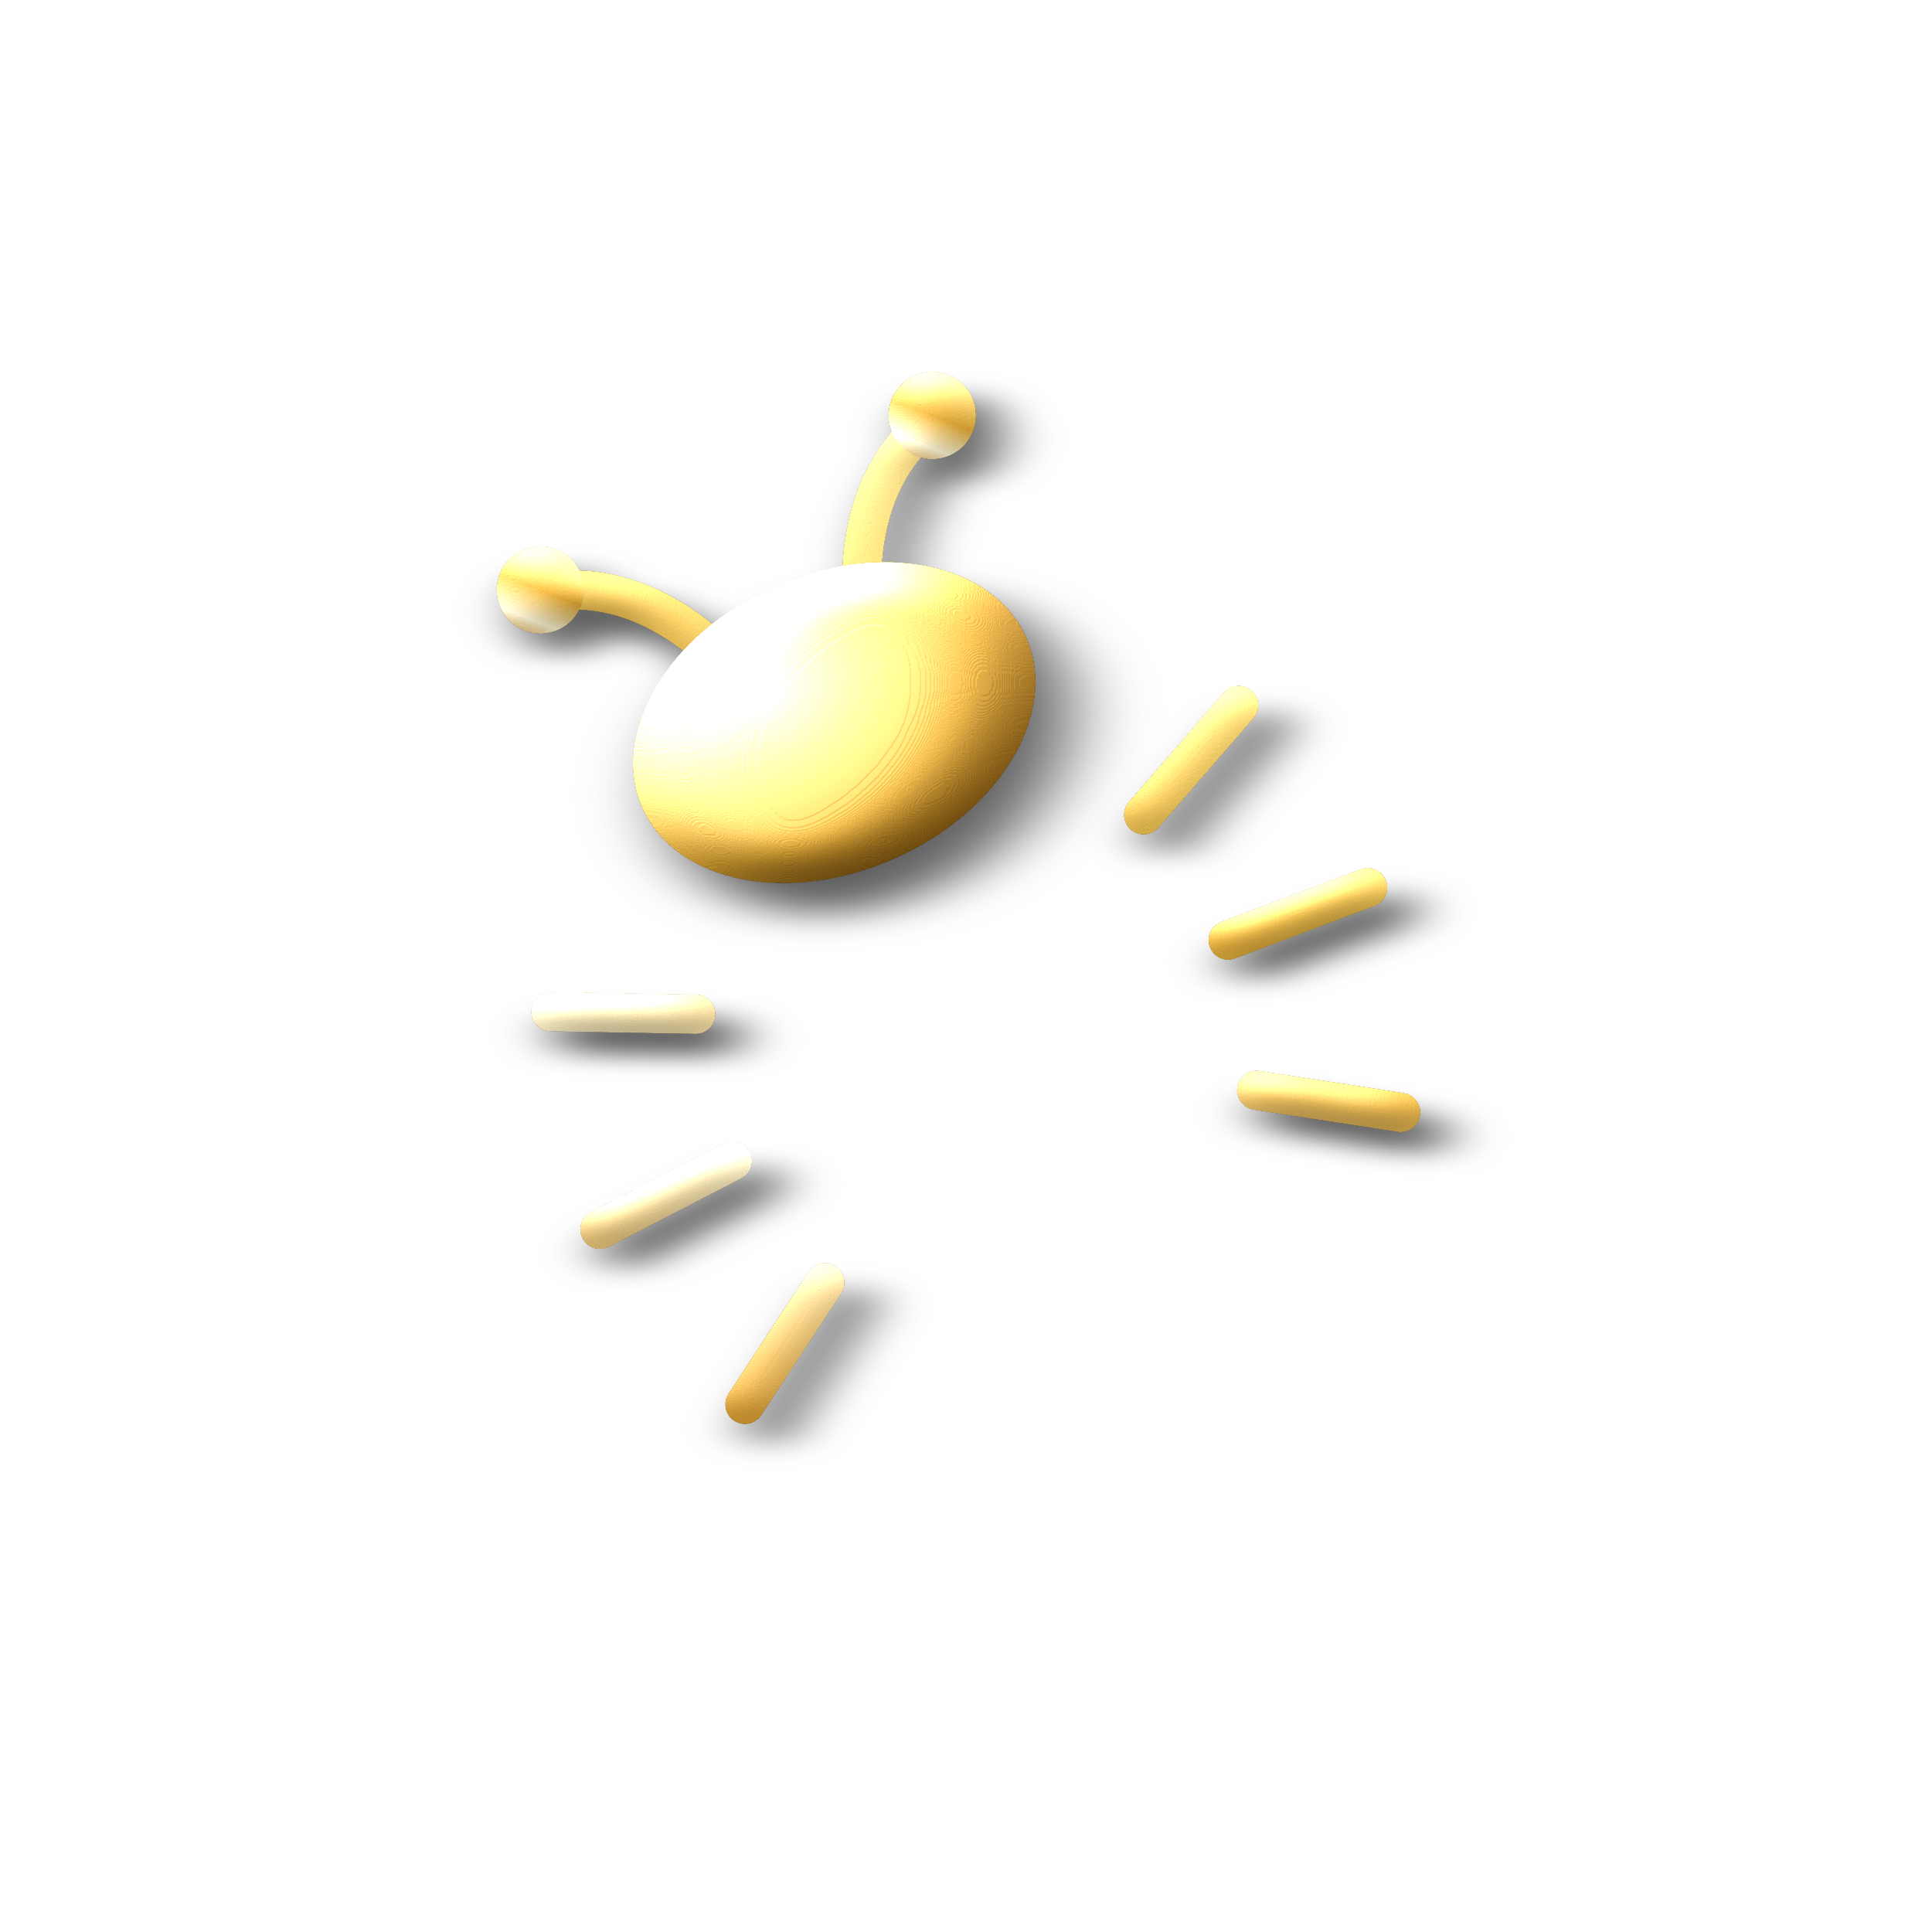
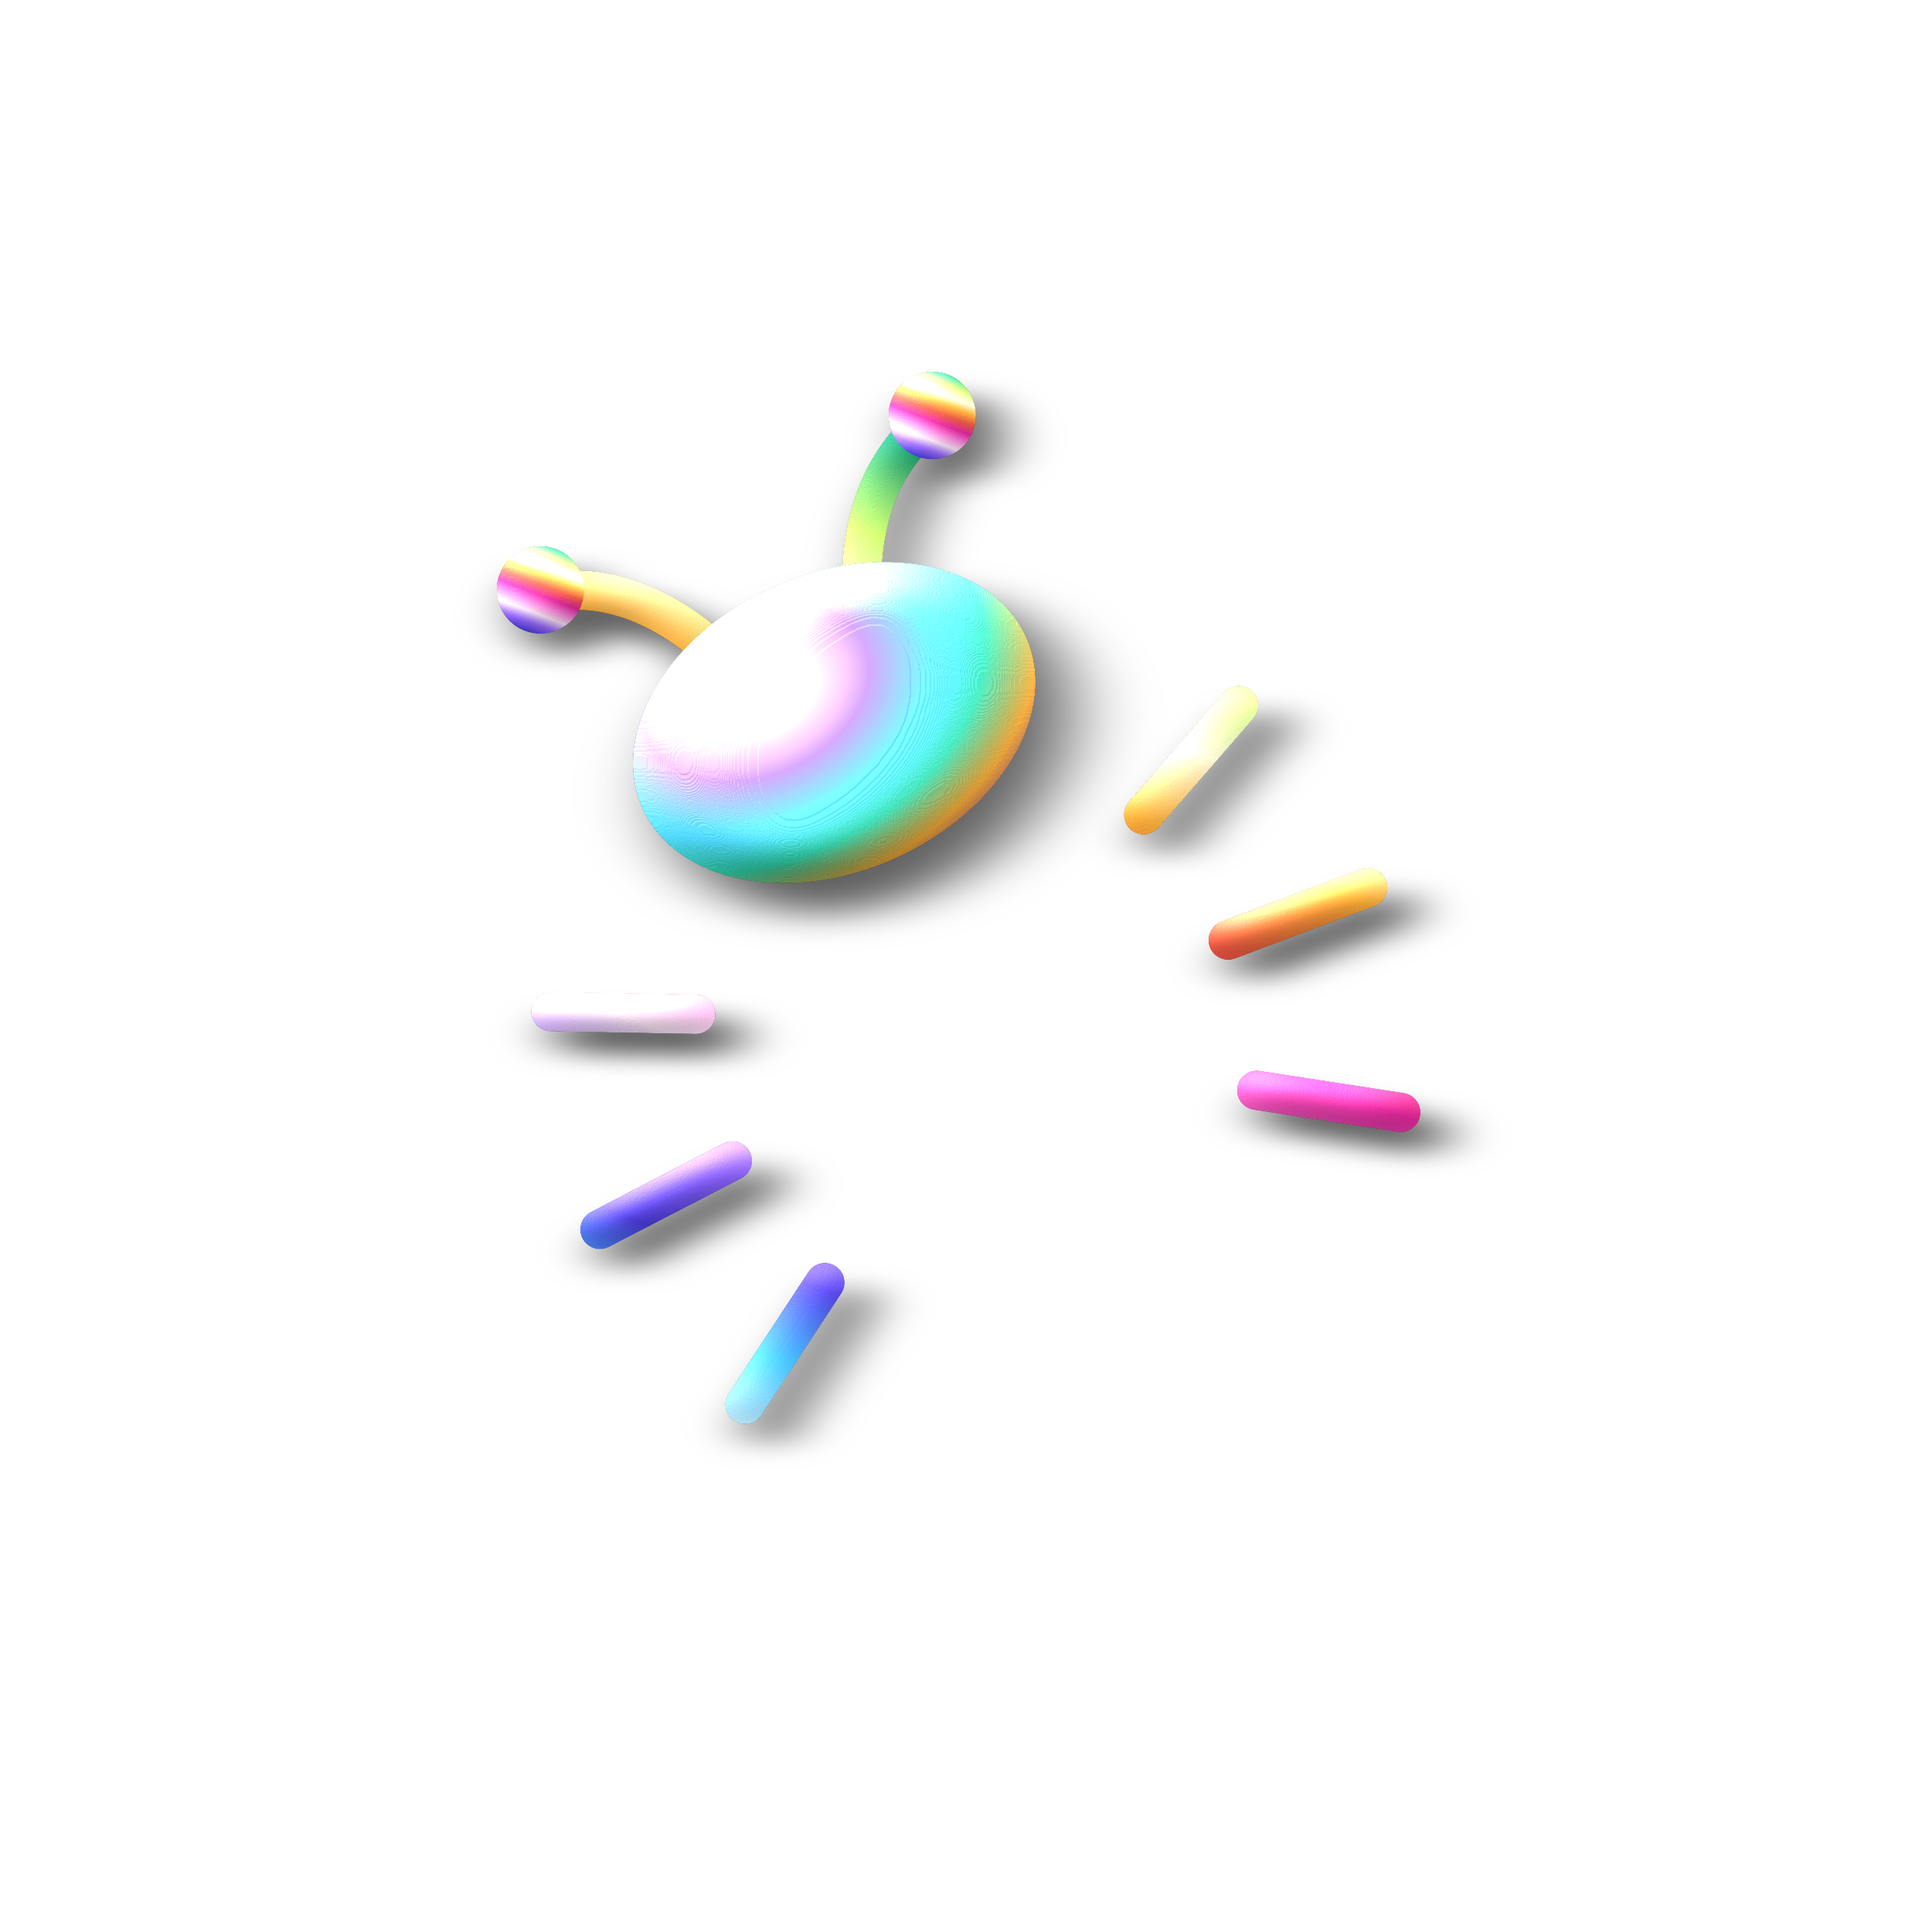
<svg xmlns="http://www.w3.org/2000/svg" viewBox="0 0 512 512">
  <defs>
    <linearGradient id="mg" x1="0" y1="0" x2="1" y2="1">
-       <stop offset="0" stop-color="#FFF7D6" />
-       <stop offset="0.2" stop-color="#F7D774" />
-       <stop offset="0.4" stop-color="#D29C2C" />
-       <stop offset="0.6" stop-color="#FFEDAE" />
-       <stop offset="0.8" stop-color="#C2861A" />
-       <stop offset="1" stop-color="#7A4C08" />
+       <stop offset="0" stop-color="#E0249A" />
+       <stop offset="0.08" stop-color="#FF8AE0" />
+       <stop offset="0.15" stop-color="#FFE8FB" />
+       <stop offset="0.23" stop-color="#9A6BFF" />
+       <stop offset="0.31" stop-color="#4A38D8" />
+       <stop offset="0.38" stop-color="#3FC0FF" />
+       <stop offset="0.46" stop-color="#E2FBFF" />
+       <stop offset="0.54" stop-color="#2FD9AE" />
+       <stop offset="0.62" stop-color="#129A6E" />
+       <stop offset="0.69" stop-color="#C4F566" />
+       <stop offset="0.77" stop-color="#FFFCD8" />
+       <stop offset="0.85" stop-color="#FFB036" />
+       <stop offset="0.92" stop-color="#E2513A" />
+       <stop offset="1" stop-color="#E0249A" />
    </linearGradient>
    <linearGradient id="mh" x1="1" y1="0" x2="0" y2="1">
-       <stop offset="0" stop-color="#FFEDAE" />
-       <stop offset="0.25" stop-color="#F7D774" />
-       <stop offset="0.5" stop-color="#D29C2C" />
-       <stop offset="0.75" stop-color="#FFF7D6" />
-       <stop offset="1" stop-color="#C2861A" />
+       <stop offset="0" stop-color="#E2FBFF" />
+       <stop offset="0.08" stop-color="#2FD9AE" />
+       <stop offset="0.15" stop-color="#129A6E" />
+       <stop offset="0.23" stop-color="#C4F566" />
+       <stop offset="0.31" stop-color="#FFFCD8" />
+       <stop offset="0.38" stop-color="#FFB036" />
+       <stop offset="0.46" stop-color="#E2513A" />
+       <stop offset="0.54" stop-color="#E0249A" />
+       <stop offset="0.62" stop-color="#FF8AE0" />
+       <stop offset="0.69" stop-color="#FFE8FB" />
+       <stop offset="0.77" stop-color="#9A6BFF" />
+       <stop offset="0.85" stop-color="#4A38D8" />
+       <stop offset="0.92" stop-color="#3FC0FF" />
+       <stop offset="1" stop-color="#E2FBFF" />
    </linearGradient>
-     <radialGradient id="ms" cx="0.36" cy="0.3" r="0.8">
-       <stop offset="0" stop-color="#FFF7D6" />
-       <stop offset="0.33" stop-color="#F7D774" />
-       <stop offset="0.67" stop-color="#D29C2C" />
-       <stop offset="1" stop-color="#7A4C08" />
+     <radialGradient id="ms" cx="0.36" cy="0.3" r="0.85">
+       <stop offset="0" stop-color="#FFFFFF" />
+       <stop offset="0.17" stop-color="#FFC8F4" />
+       <stop offset="0.33" stop-color="#9A6BFF" />
+       <stop offset="0.5" stop-color="#3FC0FF" />
+       <stop offset="0.67" stop-color="#2FD9AE" />
+       <stop offset="0.83" stop-color="#FFB036" />
+       <stop offset="1" stop-color="#7A1E9E" />
    </radialGradient>
    <filter id="r1" x="-25%" y="-25%" width="150%" height="160%" color-interpolation-filters="sRGB">
      <feGaussianBlur in="SourceAlpha" stdDeviation="6" result="h" />
      <feDiffuseLighting in="h" surfaceScale="7" diffuseConstant="1" lighting-color="#FFFFFF" result="d">
        <feDistantLight azimuth="235" elevation="52" />
      </feDiffuseLighting>
      <feComposite in="SourceGraphic" in2="d" operator="arithmetic" k1="1.3" result="l" />
      <feSpecularLighting in="h" surfaceScale="7" specularConstant="1.15" specularExponent="22" lighting-color="#FFFFFF" result="s">
        <feDistantLight azimuth="235" elevation="38" />
      </feSpecularLighting>
      <feComposite in="s" in2="SourceAlpha" operator="in" result="s2" />
      <feComposite in="l" in2="s2" operator="arithmetic" k2="1" k3=".85" result="m" />
      <feComposite in="m" in2="SourceAlpha" operator="in" result="o" />
      <feGaussianBlur in="SourceAlpha" stdDeviation="5" />
      <feOffset dx="3" dy="7" />
      <feComponentTransfer>
        <feFuncA type="linear" slope=".62" />
      </feComponentTransfer>
      <feMerge>
        <feMergeNode />
        <feMergeNode in="o" />
      </feMerge>
    </filter>
    <filter id="r2" x="-25%" y="-25%" width="150%" height="160%" color-interpolation-filters="sRGB">
      <feGaussianBlur in="SourceAlpha" stdDeviation="3.5" result="h" />
      <feDiffuseLighting in="h" surfaceScale="5" diffuseConstant="1" lighting-color="#FFFFFF" result="d">
        <feDistantLight azimuth="235" elevation="52" />
      </feDiffuseLighting>
      <feComposite in="SourceGraphic" in2="d" operator="arithmetic" k1="1.3" result="l" />
      <feSpecularLighting in="h" surfaceScale="5" specularConstant="1.15" specularExponent="22" lighting-color="#FFFFFF" result="s">
        <feDistantLight azimuth="235" elevation="38" />
      </feSpecularLighting>
      <feComposite in="s" in2="SourceAlpha" operator="in" result="s2" />
      <feComposite in="l" in2="s2" operator="arithmetic" k2="1" k3=".85" result="m" />
      <feComposite in="m" in2="SourceAlpha" operator="in" result="o" />
      <feGaussianBlur in="SourceAlpha" stdDeviation="3" />
      <feOffset dx="1.8" dy="4.2" />
      <feComponentTransfer>
        <feFuncA type="linear" slope=".62" />
      </feComponentTransfer>
      <feMerge>
        <feMergeNode />
        <feMergeNode in="o" />
      </feMerge>
    </filter>
    <filter id="r3" x="-25%" y="-25%" width="150%" height="160%" color-interpolation-filters="sRGB">
      <feGaussianBlur in="SourceAlpha" stdDeviation="1.8" result="h" />
      <feDiffuseLighting in="h" surfaceScale="3" diffuseConstant="1" lighting-color="#FFFFFF" result="d">
        <feDistantLight azimuth="235" elevation="52" />
      </feDiffuseLighting>
      <feComposite in="SourceGraphic" in2="d" operator="arithmetic" k1="1.3" result="l" />
      <feSpecularLighting in="h" surfaceScale="3" specularConstant="1.15" specularExponent="22" lighting-color="#FFFFFF" result="s">
        <feDistantLight azimuth="235" elevation="38" />
      </feSpecularLighting>
      <feComposite in="s" in2="SourceAlpha" operator="in" result="s2" />
      <feComposite in="l" in2="s2" operator="arithmetic" k2="1" k3=".85" result="m" />
      <feComposite in="m" in2="SourceAlpha" operator="in" result="o" />
      <feGaussianBlur in="SourceAlpha" stdDeviation="1.75" />
      <feOffset dx="1.05" dy="2.45" />
      <feComponentTransfer>
        <feFuncA type="linear" slope=".62" />
      </feComponentTransfer>
      <feMerge>
        <feMergeNode />
        <feMergeNode in="o" />
      </feMerge>
    </filter>
    <filter id="r0" x="-25%" y="-25%" width="150%" height="160%" color-interpolation-filters="sRGB">
      <feGaussianBlur in="SourceAlpha" stdDeviation="9" result="h" />
      <feDiffuseLighting in="h" surfaceScale="15" diffuseConstant="1" lighting-color="#FFFFFF" result="d">
        <feDistantLight azimuth="235" elevation="52" />
      </feDiffuseLighting>
      <feComposite in="SourceGraphic" in2="d" operator="arithmetic" k1="1.3" result="l" />
      <feSpecularLighting in="h" surfaceScale="15" specularConstant="1.5" specularExponent="16" lighting-color="#FFFFFF" result="s">
        <feDistantLight azimuth="235" elevation="38" />
      </feSpecularLighting>
      <feComposite in="s" in2="SourceAlpha" operator="in" result="s2" />
      <feComposite in="l" in2="s2" operator="arithmetic" k2="1" k3=".85" result="m" />
      <feComposite in="m" in2="SourceAlpha" operator="in" result="o" />
      <feGaussianBlur in="SourceAlpha" stdDeviation="7" />
      <feOffset dx="4.2" dy="9.8" />
      <feComponentTransfer>
        <feFuncA type="linear" slope=".62" />
      </feComponentTransfer>
      <feMerge>
        <feMergeNode />
        <feMergeNode in="o" />
      </feMerge>
    </filter>
    <linearGradient id="er" x1="0" y1="0" x2="0.3" y2="1">
      <stop offset="0" stop-color="#FF7A6A" />
      <stop offset="0.5" stop-color="#D6283A" />
      <stop offset="1" stop-color="#8A0E22" />
    </linearGradient>
    <linearGradient id="eo" x1="0" y1="0" x2="0" y2="1">
      <stop offset="0" stop-color="#FFE08A" />
      <stop offset="0.33" stop-color="#FF9A2A" />
      <stop offset="0.67" stop-color="#E0441C" />
      <stop offset="1" stop-color="#9E1420" />
    </linearGradient>
    <linearGradient id="ew" x1="0" y1="0" x2="0" y2="1">
      <stop offset="0" stop-color="#FFFFF4" />
      <stop offset="0.5" stop-color="#FFF0B8" />
      <stop offset="1" stop-color="#FFC864" />
    </linearGradient>
    <linearGradient id="ek" x1="0" y1="0" x2="0" y2="1">
      <stop offset="0" stop-color="#3A3448" />
      <stop offset="1" stop-color="#141019" />
    </linearGradient>
    <linearGradient id="ey" x1="0" y1="0" x2="0" y2="1">
      <stop offset="0" stop-color="#FFF6B0" />
      <stop offset="0.5" stop-color="#FFD23A" />
      <stop offset="1" stop-color="#F09A1A" />
    </linearGradient>
    <linearGradient id="ec" x1="0" y1="0" x2="0" y2="1">
      <stop offset="0" stop-color="#FF9C80" />
      <stop offset="0.5" stop-color="#E2573A" />
      <stop offset="1" stop-color="#A8341E" />
    </linearGradient>
    <linearGradient id="eb" x1="0" y1="0" x2="0" y2="1">
      <stop offset="0" stop-color="#B8E6FF" />
      <stop offset="0.5" stop-color="#4AA8F0" />
      <stop offset="1" stop-color="#1A5EB8" />
    </linearGradient>
    <radialGradient id="gh" cx="0.5" cy="0.5" r="0.5">
      <stop offset="0" stop-color="#FFFFFF" stop-opacity="0.8" />
      <stop offset="1" stop-color="#FFFFFF" stop-opacity="0" />
    </radialGradient>
  </defs>
  <g transform="translate(256 256) scale(1.16) translate(-262 -250)">
    <g transform="rotate(-24 262 262)">
      <g filter="url(#r1)" fill="url(#mh)">
        <path d="M206 236l-30 -14M200 270l-34 2M208 304l-28 18M318 236l30 -14M324 270l34 2M316 304l28 18M246 168Q236 140 214 134M278 168Q288 140 310 134" fill="none" stroke="url(#mh)" stroke-width="9" stroke-linecap="round" />
        <circle cx="213" cy="133" r="10" />
        <circle cx="311" cy="133" r="10" />
      </g>
      <g filter="url(#r0)" fill="url(#ms)">
        <ellipse cx="262" cy="188" rx="48" ry="34" />
      </g>
    </g>
  </g>
</svg>
